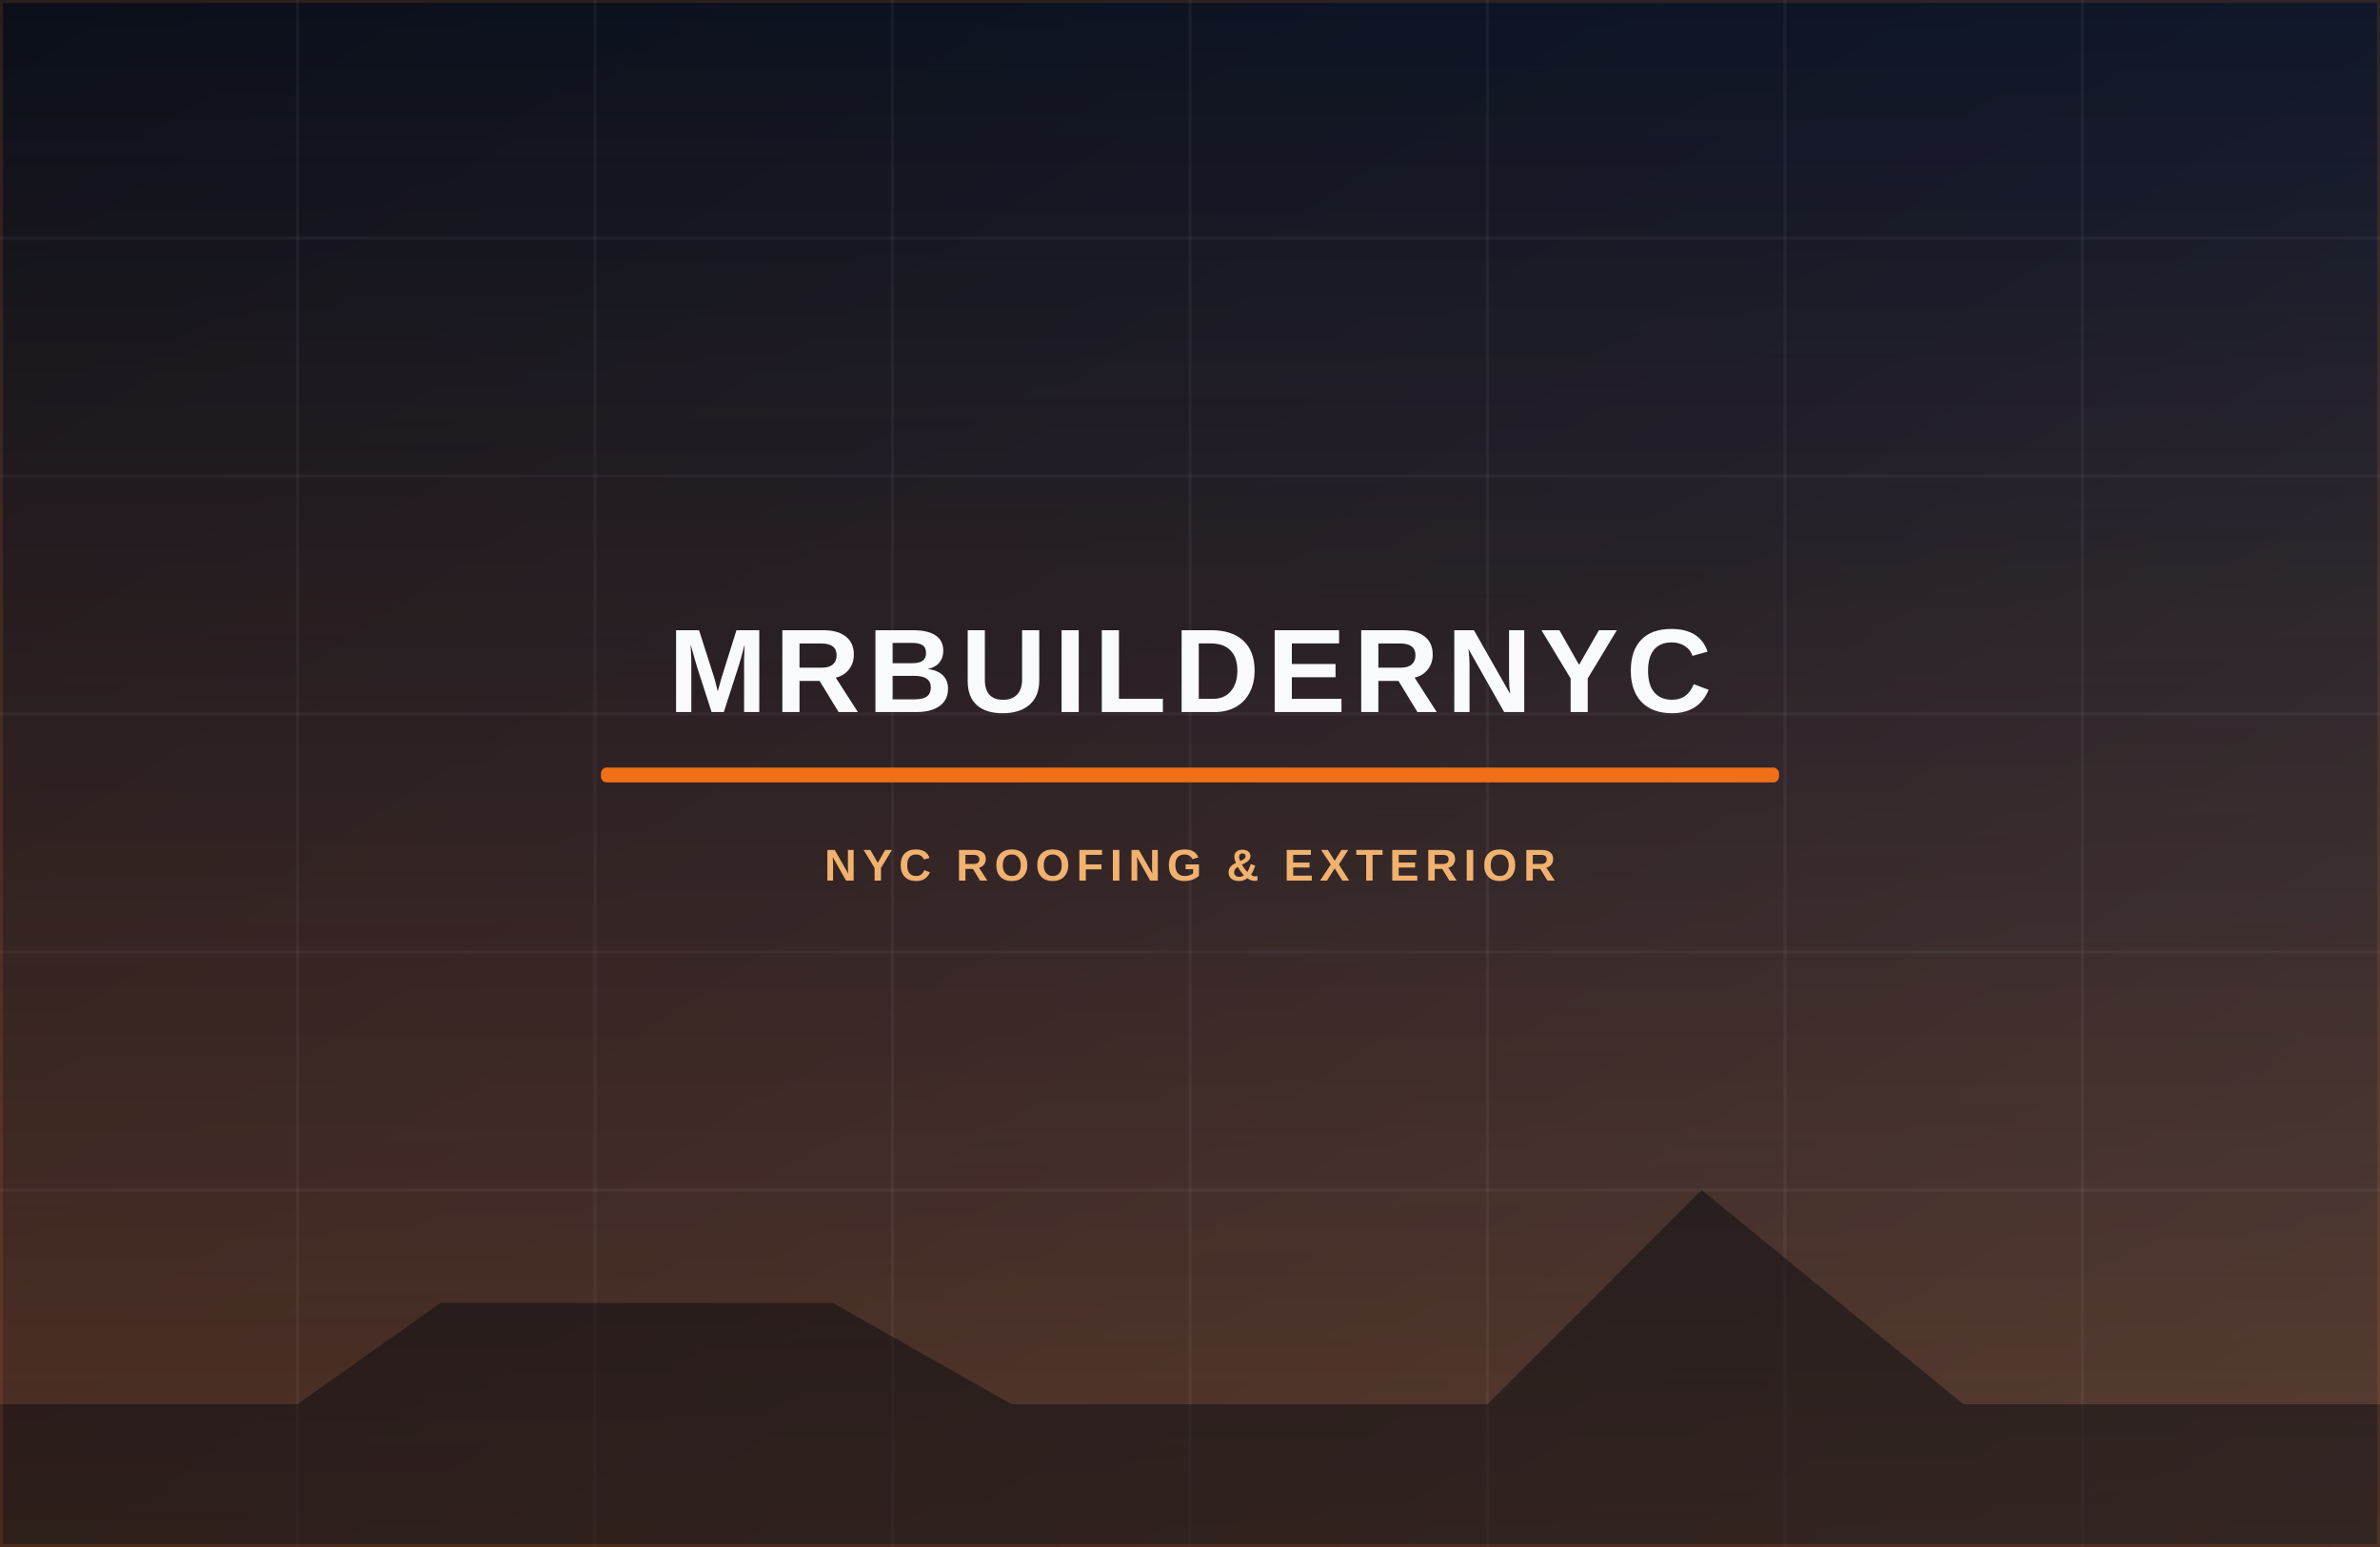
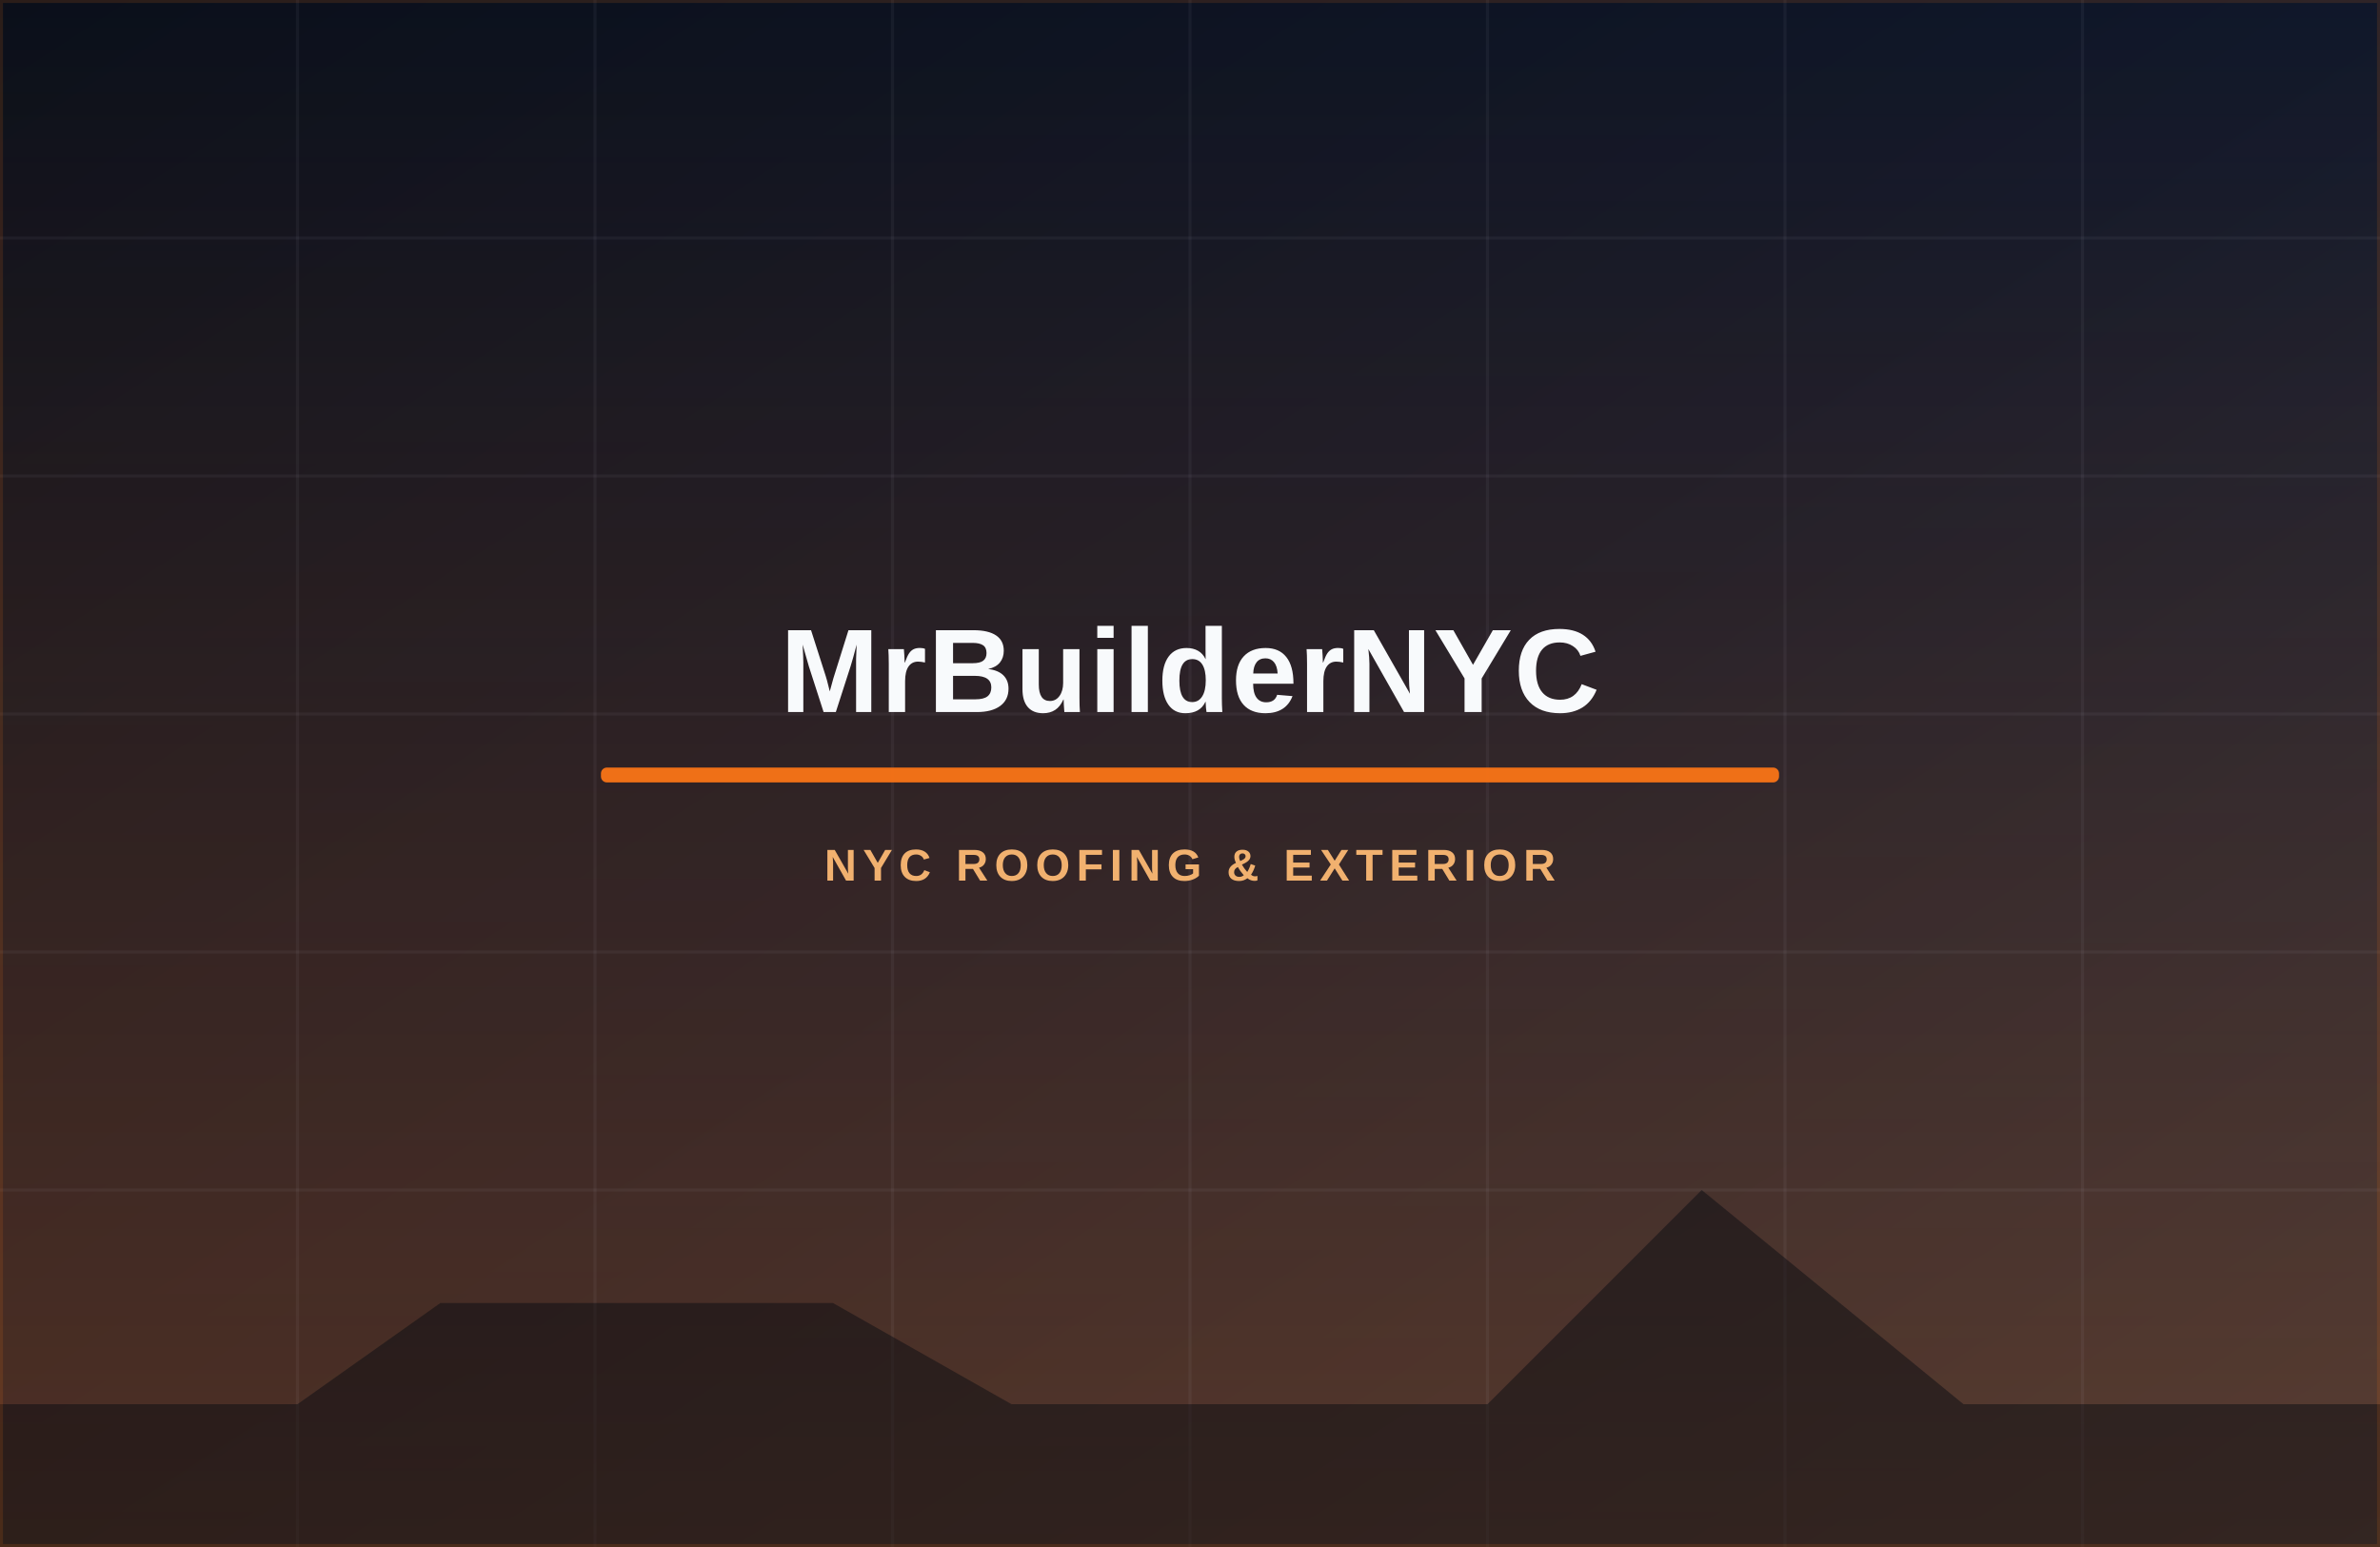
<svg xmlns="http://www.w3.org/2000/svg" viewBox="0 0 800 520" width="800" height="520" role="img" aria-label="MrBuilderNYC template">
  <defs>
    <linearGradient id="m-bg" x1="0%" y1="0%" x2="100%" y2="100%">
      <stop offset="0%" stop-color="#0a0f1a" />
      <stop offset="50%" stop-color="#0f172a" />
      <stop offset="100%" stop-color="#1e293b" />
    </linearGradient>
    <linearGradient id="m-glow" x1="50%" y1="100%" x2="50%" y2="0%">
      <stop offset="0%" stop-color="#f97316" stop-opacity="0.28" />
      <stop offset="100%" stop-color="#f97316" stop-opacity="0" />
    </linearGradient>
  </defs>
  <rect width="800" height="520" fill="url(#m-bg)" />
  <rect width="800" height="520" fill="url(#m-glow)" />
  <g stroke="#e8edf5" stroke-opacity="0.05" stroke-width="1" fill="none">
    <path d="M0 80 H800 M0 160 H800 M0 240 H800 M0 320 H800 M0 400 H800" />
    <path d="M100 0 V520 M200 0 V520 M300 0 V520 M400 0 V520 M500 0 V520 M600 0 V520 M700 0 V520" />
  </g>
  <path d="M0 472 L100 472 L148 438 L280 438 L340 472 L500 472 L572 400 L660 472 L800 472 V520 H0 Z" fill="#050810" opacity="0.46" />
  <g transform="translate(400 228)">
-     <text xml:space="preserve" fill="#f8fafc" font-family="Arial, Helvetica, sans-serif" font-size="40" font-weight="800" letter-spacing="0.06em" text-anchor="middle" y="0" dominant-baseline="middle">MRBUILDERNYC</text>
+     <text xml:space="preserve" fill="#f8fafc" font-family="Arial, Helvetica, sans-serif" font-size="40" font-weight="800" letter-spacing="0.01em" text-anchor="middle" y="0" dominant-baseline="middle">MrBuilderNYC</text>
    <rect x="-198" y="30" width="396" height="5" rx="2" fill="#f97316" opacity="0.95" />
    <text xml:space="preserve" fill="#fdba74" font-family="Arial, Helvetica, sans-serif" font-size="15" font-weight="600" letter-spacing="0.14em" text-anchor="middle" y="68" opacity="0.94">NYC ROOFING &amp; EXTERIOR</text>
  </g>
  <rect x="0" y="0" width="800" height="520" fill="none" stroke="#f97316" stroke-opacity="0.14" stroke-width="2" />
</svg>
